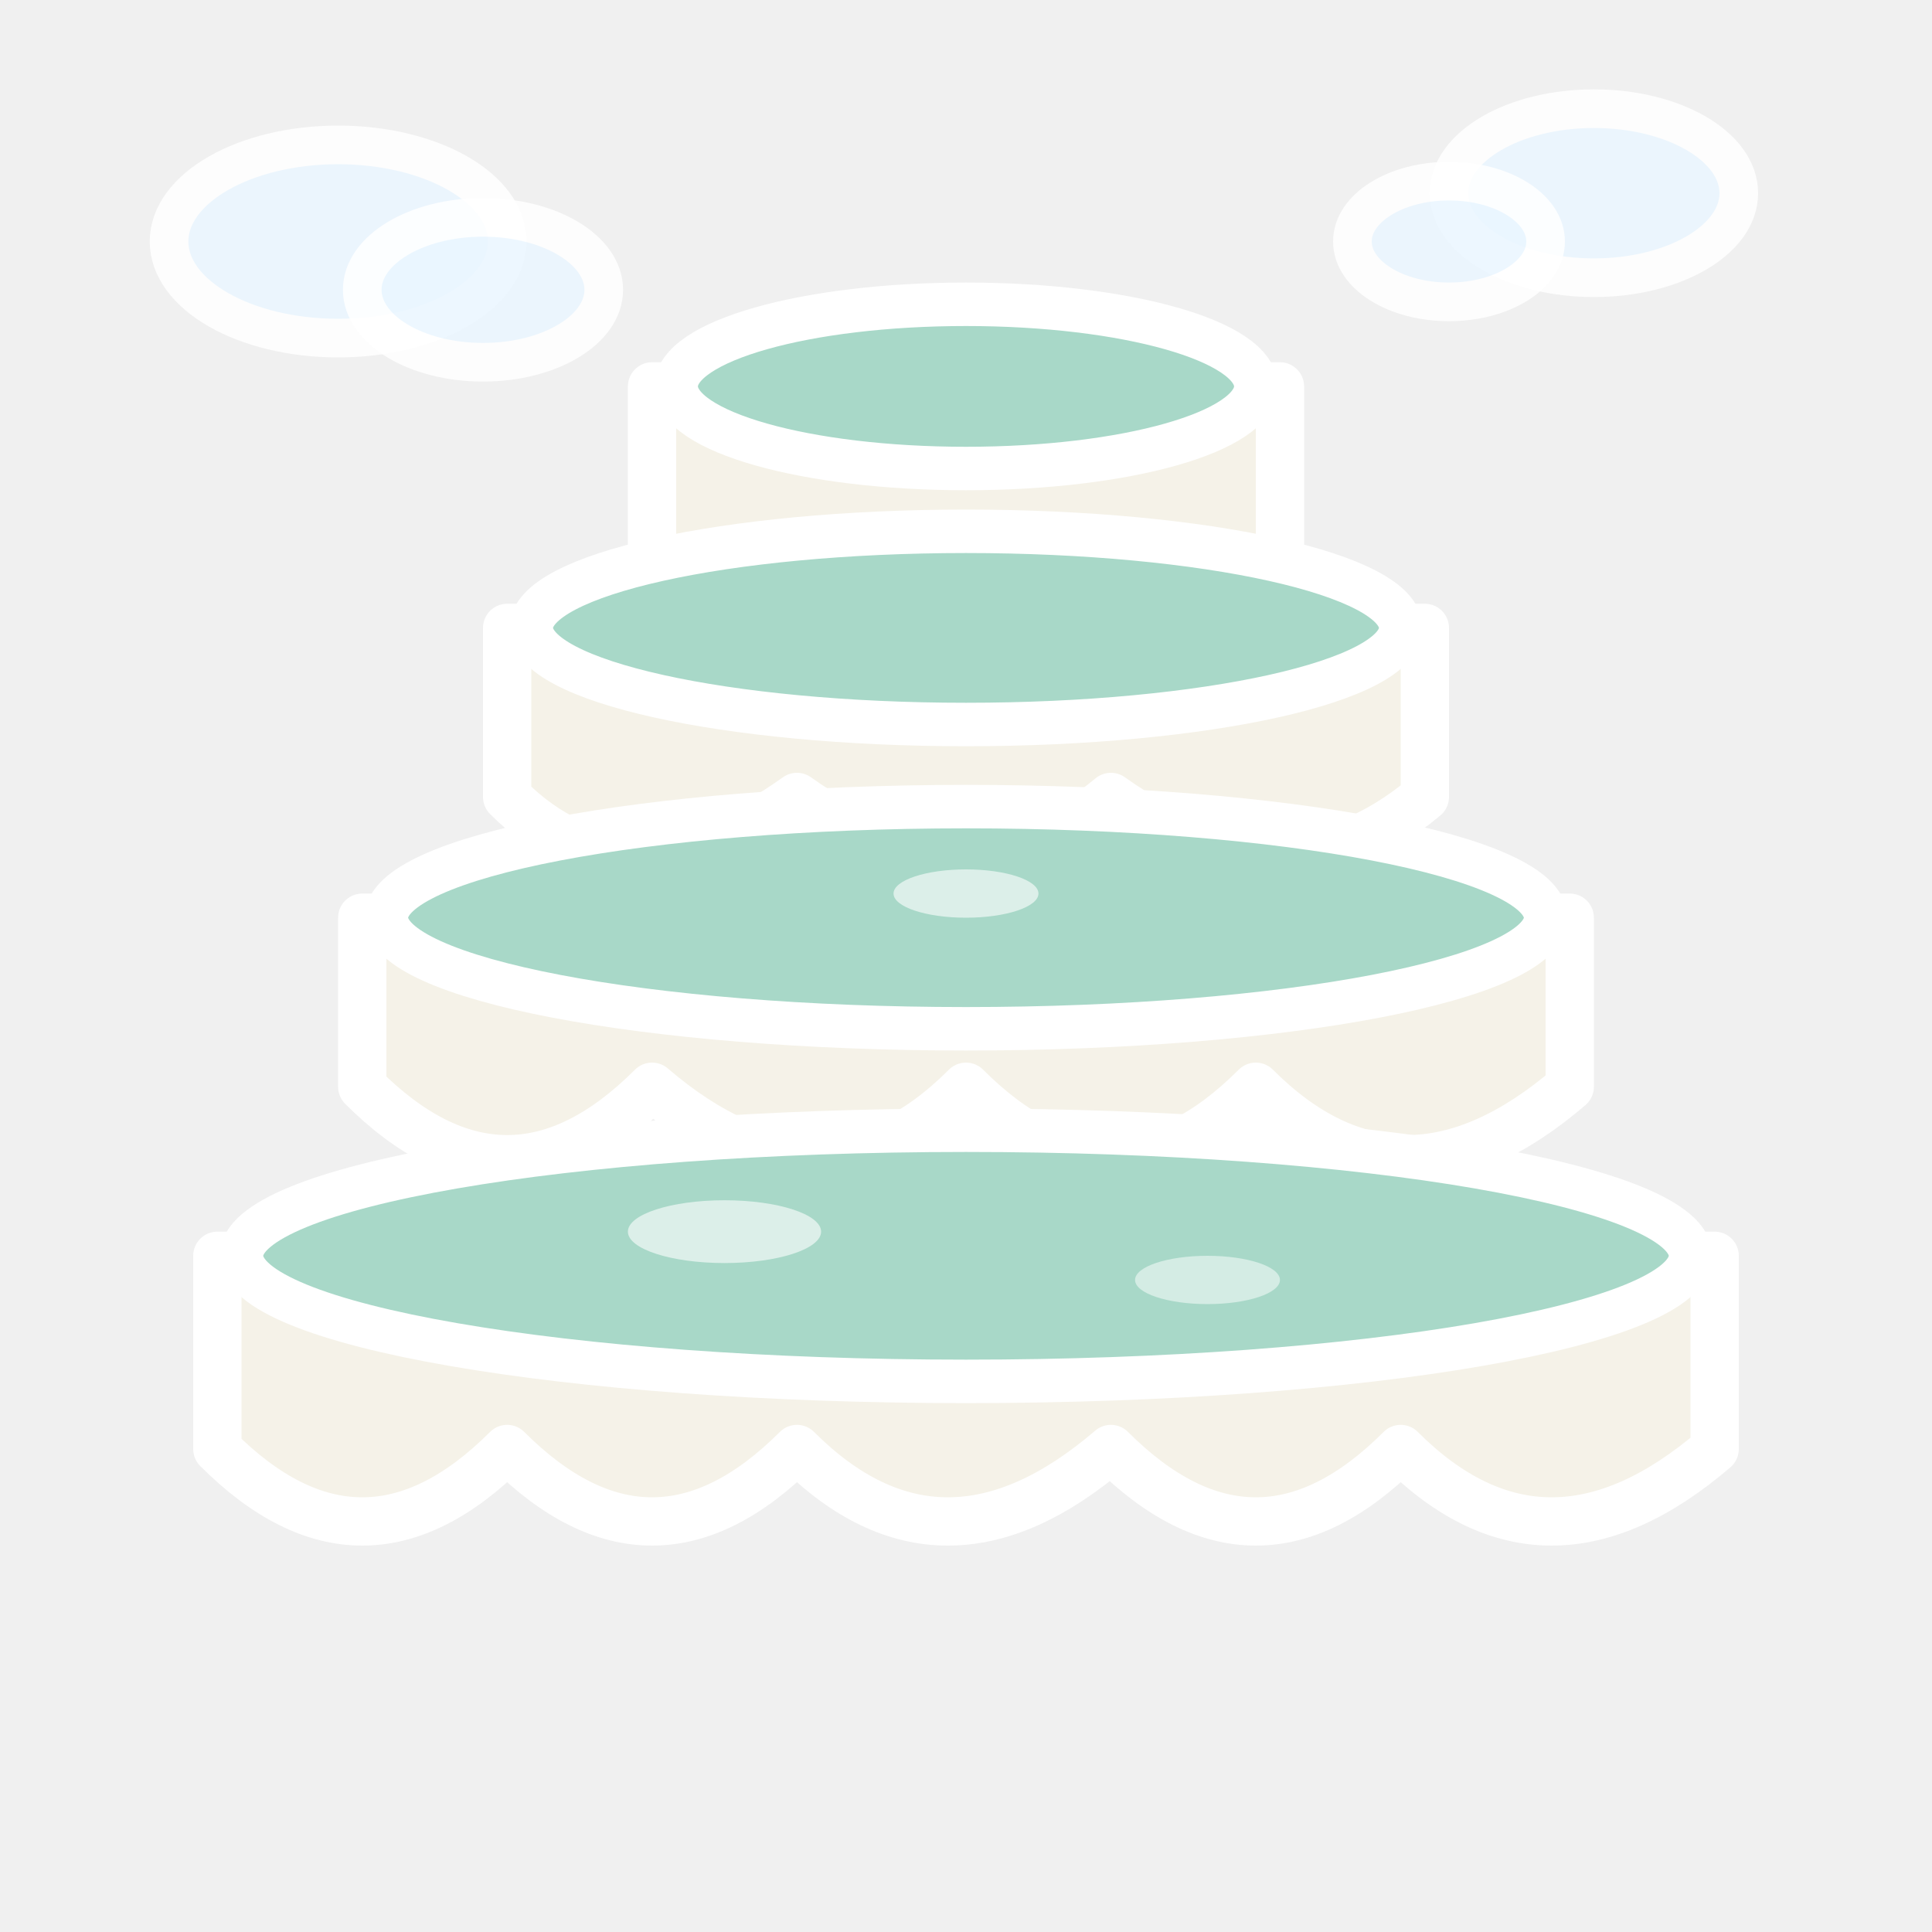
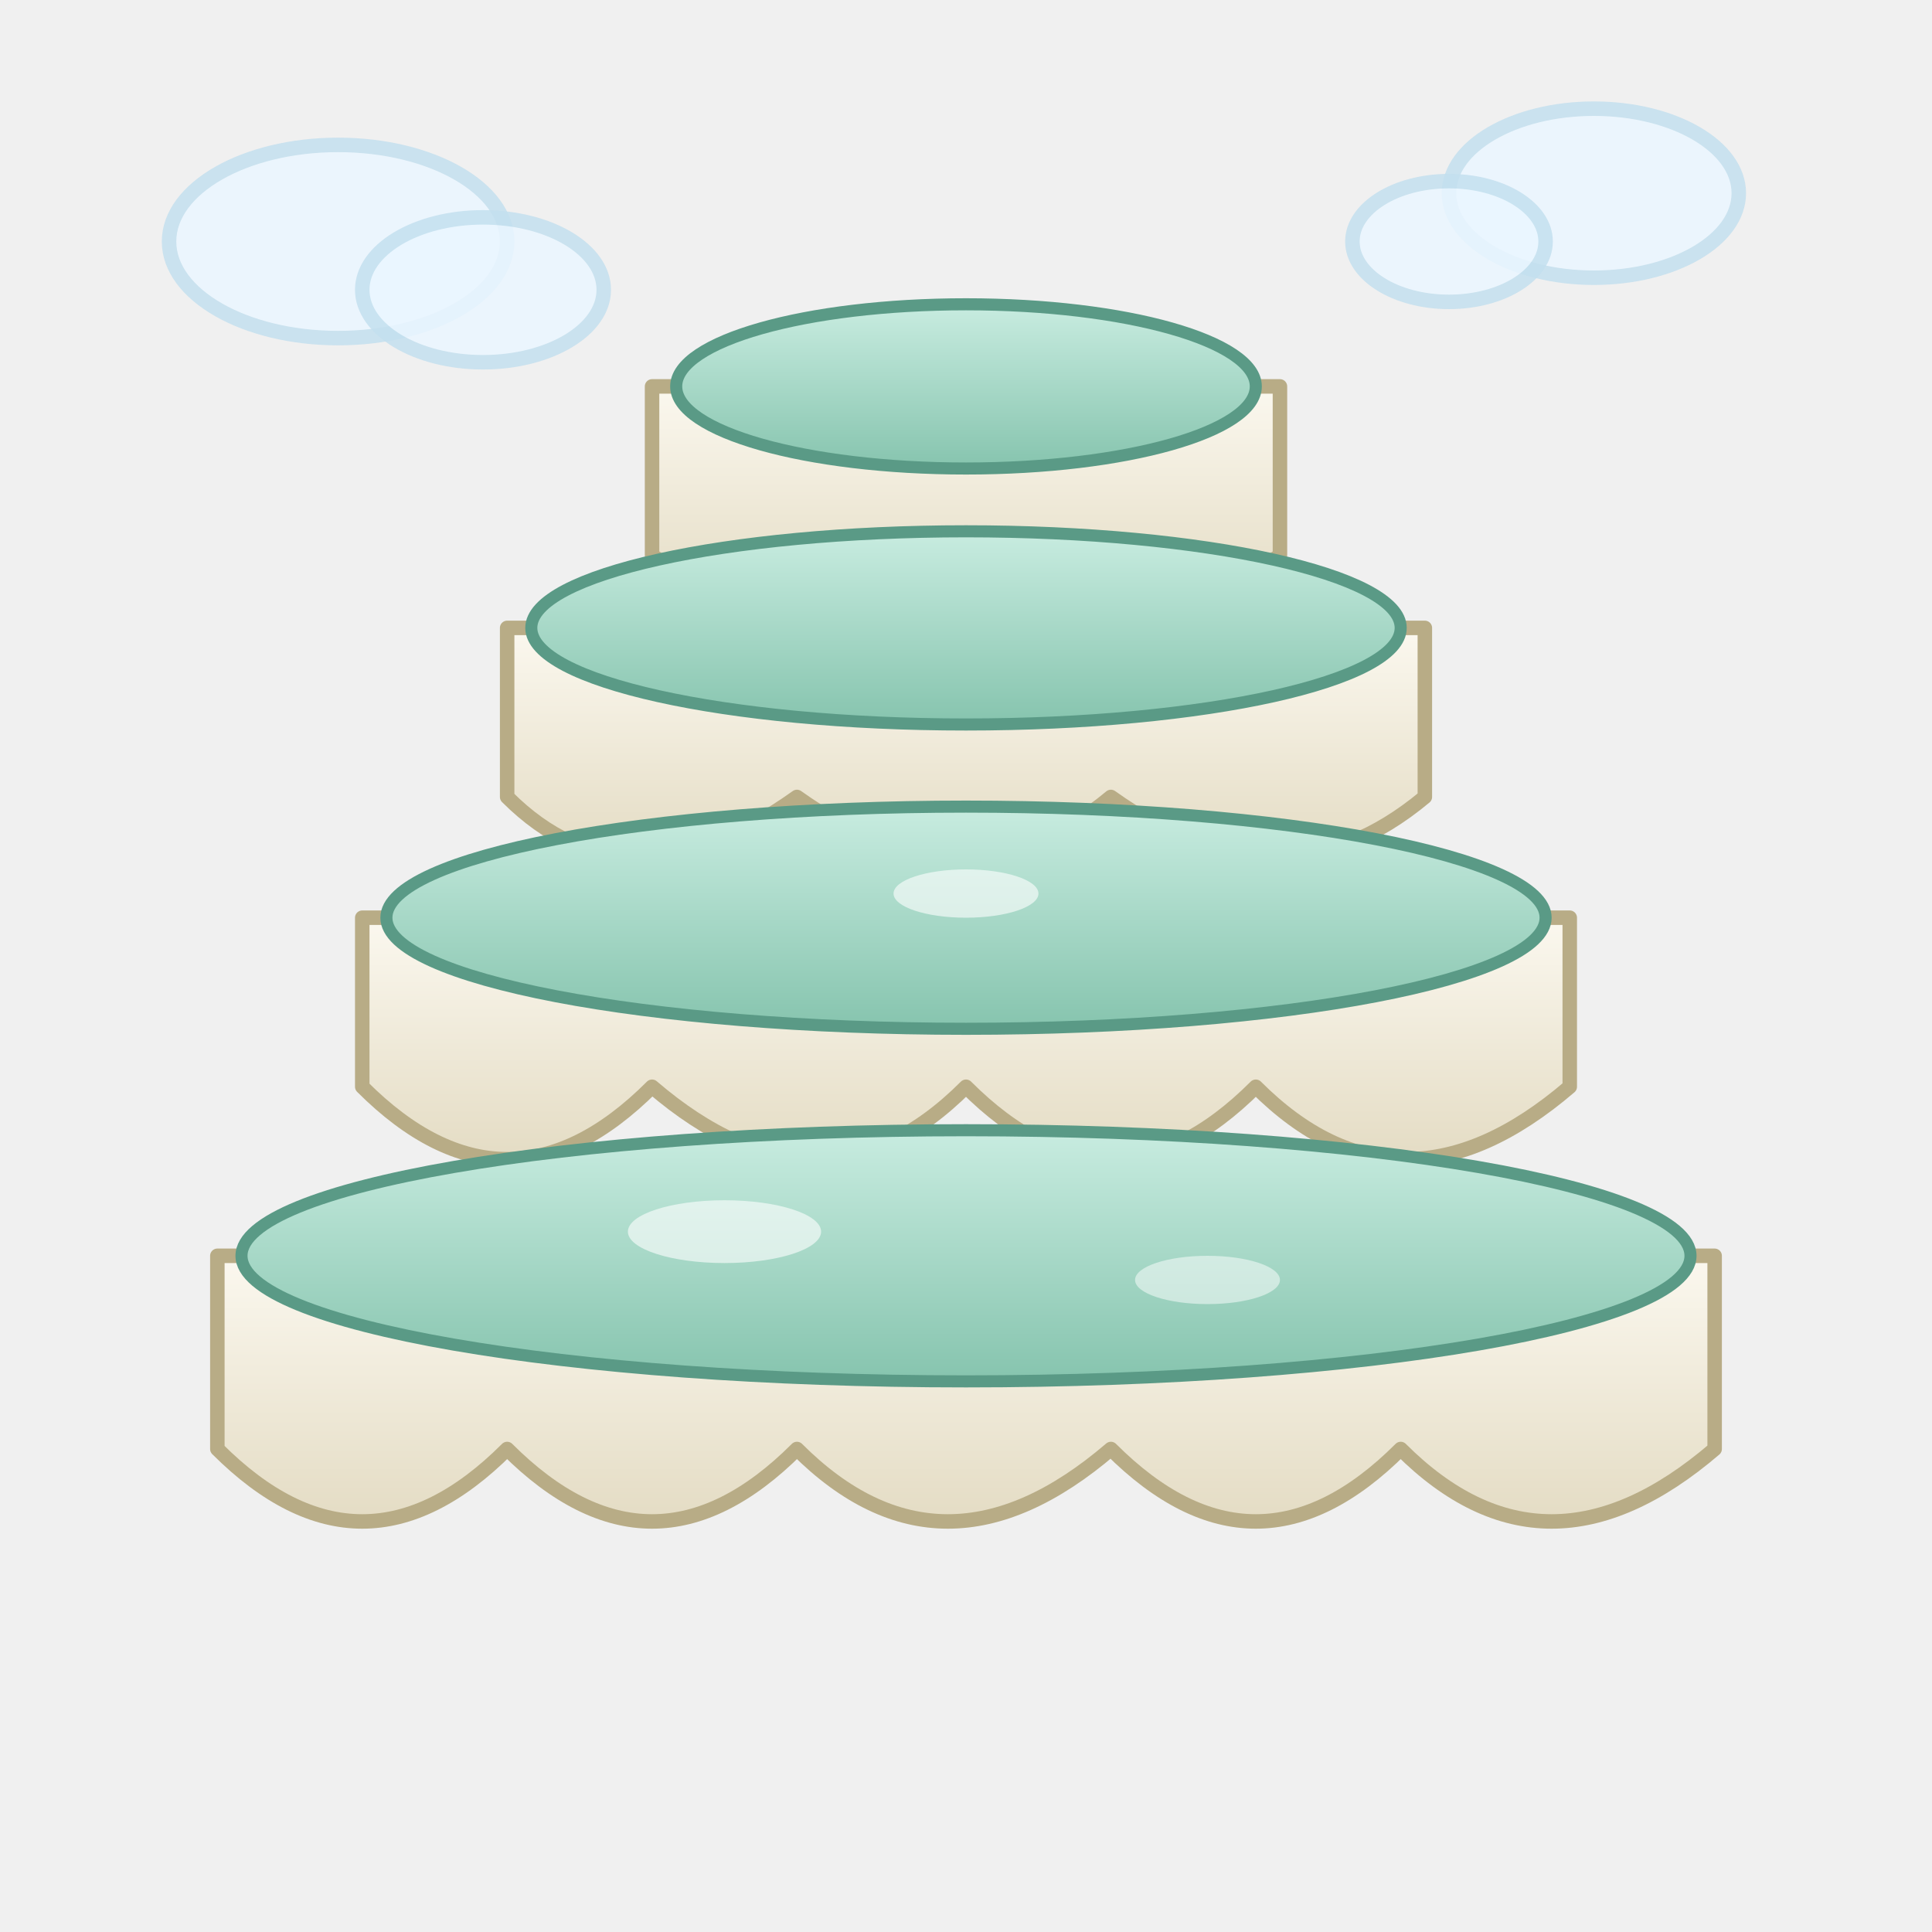
<svg xmlns="http://www.w3.org/2000/svg" viewBox="0 0 80 80">
-   <ellipse cx="14" cy="10" rx="7" ry="4" fill="#eaf6ff" stroke="white" stroke-width="1.6" opacity="0.85">
+   <defs>
+     <linearGradient id="terraceG" x1="0" y1="0" x2="0" y2="1">
+       <stop offset="0" stop-color="#fbf8ef" />
+       <stop offset="1" stop-color="#e4dcc4" />
+     </linearGradient>
+     <linearGradient id="poolG" x1="0" y1="0" x2="0" y2="1">
+       <stop offset="0" stop-color="#c8ece0" />
+       <stop offset="1" stop-color="#86c4ae" />
+     </linearGradient>
+   </defs>
+   <ellipse cx="14" cy="10" rx="7" ry="4" fill="#eaf6ff" stroke="#c3dfee" stroke-width="0.6" opacity="0.85">
    <animateTransform attributeName="transform" type="translate" values="0,0;3,0;0,0" dur="6s" repeatCount="indefinite" />
  </ellipse>
-   <ellipse cx="20" cy="12" rx="5" ry="3" fill="#eaf6ff" stroke="white" stroke-width="1.6" opacity="0.85">
+   <ellipse cx="20" cy="12" rx="5" ry="3" fill="#eaf6ff" stroke="#c3dfee" stroke-width="0.6" opacity="0.85">
    <animateTransform attributeName="transform" type="translate" values="0,0;3,0;0,0" dur="6s" repeatCount="indefinite" />
  </ellipse>
-   <ellipse cx="66" cy="8" rx="6" ry="3.5" fill="#eaf6ff" stroke="white" stroke-width="1.6" opacity="0.85">
+   <ellipse cx="66" cy="8" rx="6" ry="3.5" fill="#eaf6ff" stroke="#c3dfee" stroke-width="0.6" opacity="0.85">
    <animateTransform attributeName="transform" type="translate" values="0,0;-3,0;0,0" dur="7s" repeatCount="indefinite" />
  </ellipse>
-   <ellipse cx="60" cy="10" rx="4" ry="2.5" fill="#eaf6ff" stroke="white" stroke-width="1.6" opacity="0.85">
+   <ellipse cx="60" cy="10" rx="4" ry="2.5" fill="#eaf6ff" stroke="#c3dfee" stroke-width="0.6" opacity="0.85">
    <animateTransform attributeName="transform" type="translate" values="0,0;-3,0;0,0" dur="7s" repeatCount="indefinite" />
  </ellipse>
-   <path d="M27,16 L53,16 L53,23 Q47,27 40,23 Q33,27 27,23 Z" fill="#f5f2e8" stroke="white" stroke-width="2" stroke-linejoin="round" />
-   <ellipse cx="40" cy="16" rx="12" ry="3.4" fill="#a8d8c8" stroke="white" stroke-width="1.8" />
-   <path d="M21,26 L59,26 L59,33 Q53,38 46,33 Q40,38 33,33 Q26,38 21,33 Z" fill="#f5f2e8" stroke="white" stroke-width="2" stroke-linejoin="round" />
-   <ellipse cx="40" cy="26" rx="18" ry="4" fill="#a8d8c8" stroke="white" stroke-width="1.8" />
-   <path d="M15,38 L65,38 L65,45 Q58,51 52,45 Q46,51 40,45 Q34,51 27,45 Q21,51 15,45 Z" fill="#f5f2e8" stroke="white" stroke-width="2" stroke-linejoin="round" />
-   <ellipse cx="40" cy="38" rx="24" ry="4.6" fill="#a8d8c8" stroke="white" stroke-width="1.8" />
-   <path d="M9,52 L71,52 L71,60 Q64,66 58,60 Q52,66 46,60 Q39,66 33,60 Q27,66 21,60 Q15,66 9,60 Z" fill="#f5f2e8" stroke="white" stroke-width="2" stroke-linejoin="round" />
-   <ellipse cx="40" cy="52" rx="30" ry="5.2" fill="#a8d8c8" stroke="white" stroke-width="1.8" />
+   <path d="M27,16 L53,16 L53,23 Q47,27 40,23 Q33,27 27,23 Z" fill="url(#terraceG)" stroke="#b8ac86" stroke-width="0.6" stroke-linejoin="round" />
+   <ellipse cx="40" cy="16" rx="12" ry="3.4" fill="url(#poolG)" stroke="#5a9a86" stroke-width="0.5" />
+   <path d="M21,26 L59,26 L59,33 Q53,38 46,33 Q40,38 33,33 Q26,38 21,33 Z" fill="url(#terraceG)" stroke="#b8ac86" stroke-width="0.6" stroke-linejoin="round" />
+   <ellipse cx="40" cy="26" rx="18" ry="4" fill="url(#poolG)" stroke="#5a9a86" stroke-width="0.5" />
+   <path d="M15,38 L65,38 L65,45 Q58,51 52,45 Q46,51 40,45 Q34,51 27,45 Q21,51 15,45 Z" fill="url(#terraceG)" stroke="#b8ac86" stroke-width="0.6" stroke-linejoin="round" />
+   <ellipse cx="40" cy="38" rx="24" ry="4.6" fill="url(#poolG)" stroke="#5a9a86" stroke-width="0.5" />
+   <path d="M9,52 L71,52 L71,60 Q64,66 58,60 Q52,66 46,60 Q39,66 33,60 Q27,66 21,60 Q15,66 9,60 Z" fill="url(#terraceG)" stroke="#b8ac86" stroke-width="0.6" stroke-linejoin="round" />
+   <ellipse cx="40" cy="52" rx="30" ry="5.2" fill="url(#poolG)" stroke="#5a9a86" stroke-width="0.5" />
  <ellipse cx="30" cy="51" rx="4" ry="1.3" fill="#ffffff" opacity="0.6">
    <animate attributeName="opacity" values="0.3;0.8;0.3" dur="2.2s" repeatCount="indefinite" />
  </ellipse>
  <ellipse cx="50" cy="53" rx="3" ry="1" fill="#ffffff" opacity="0.5">
    <animate attributeName="opacity" values="0.7;0.2;0.7" dur="2.6s" repeatCount="indefinite" />
  </ellipse>
  <ellipse cx="40" cy="37" rx="3" ry="1" fill="#ffffff" opacity="0.6">
    <animate attributeName="opacity" values="0.3;0.9;0.3" dur="2.4s" repeatCount="indefinite" />
  </ellipse>
</svg>
